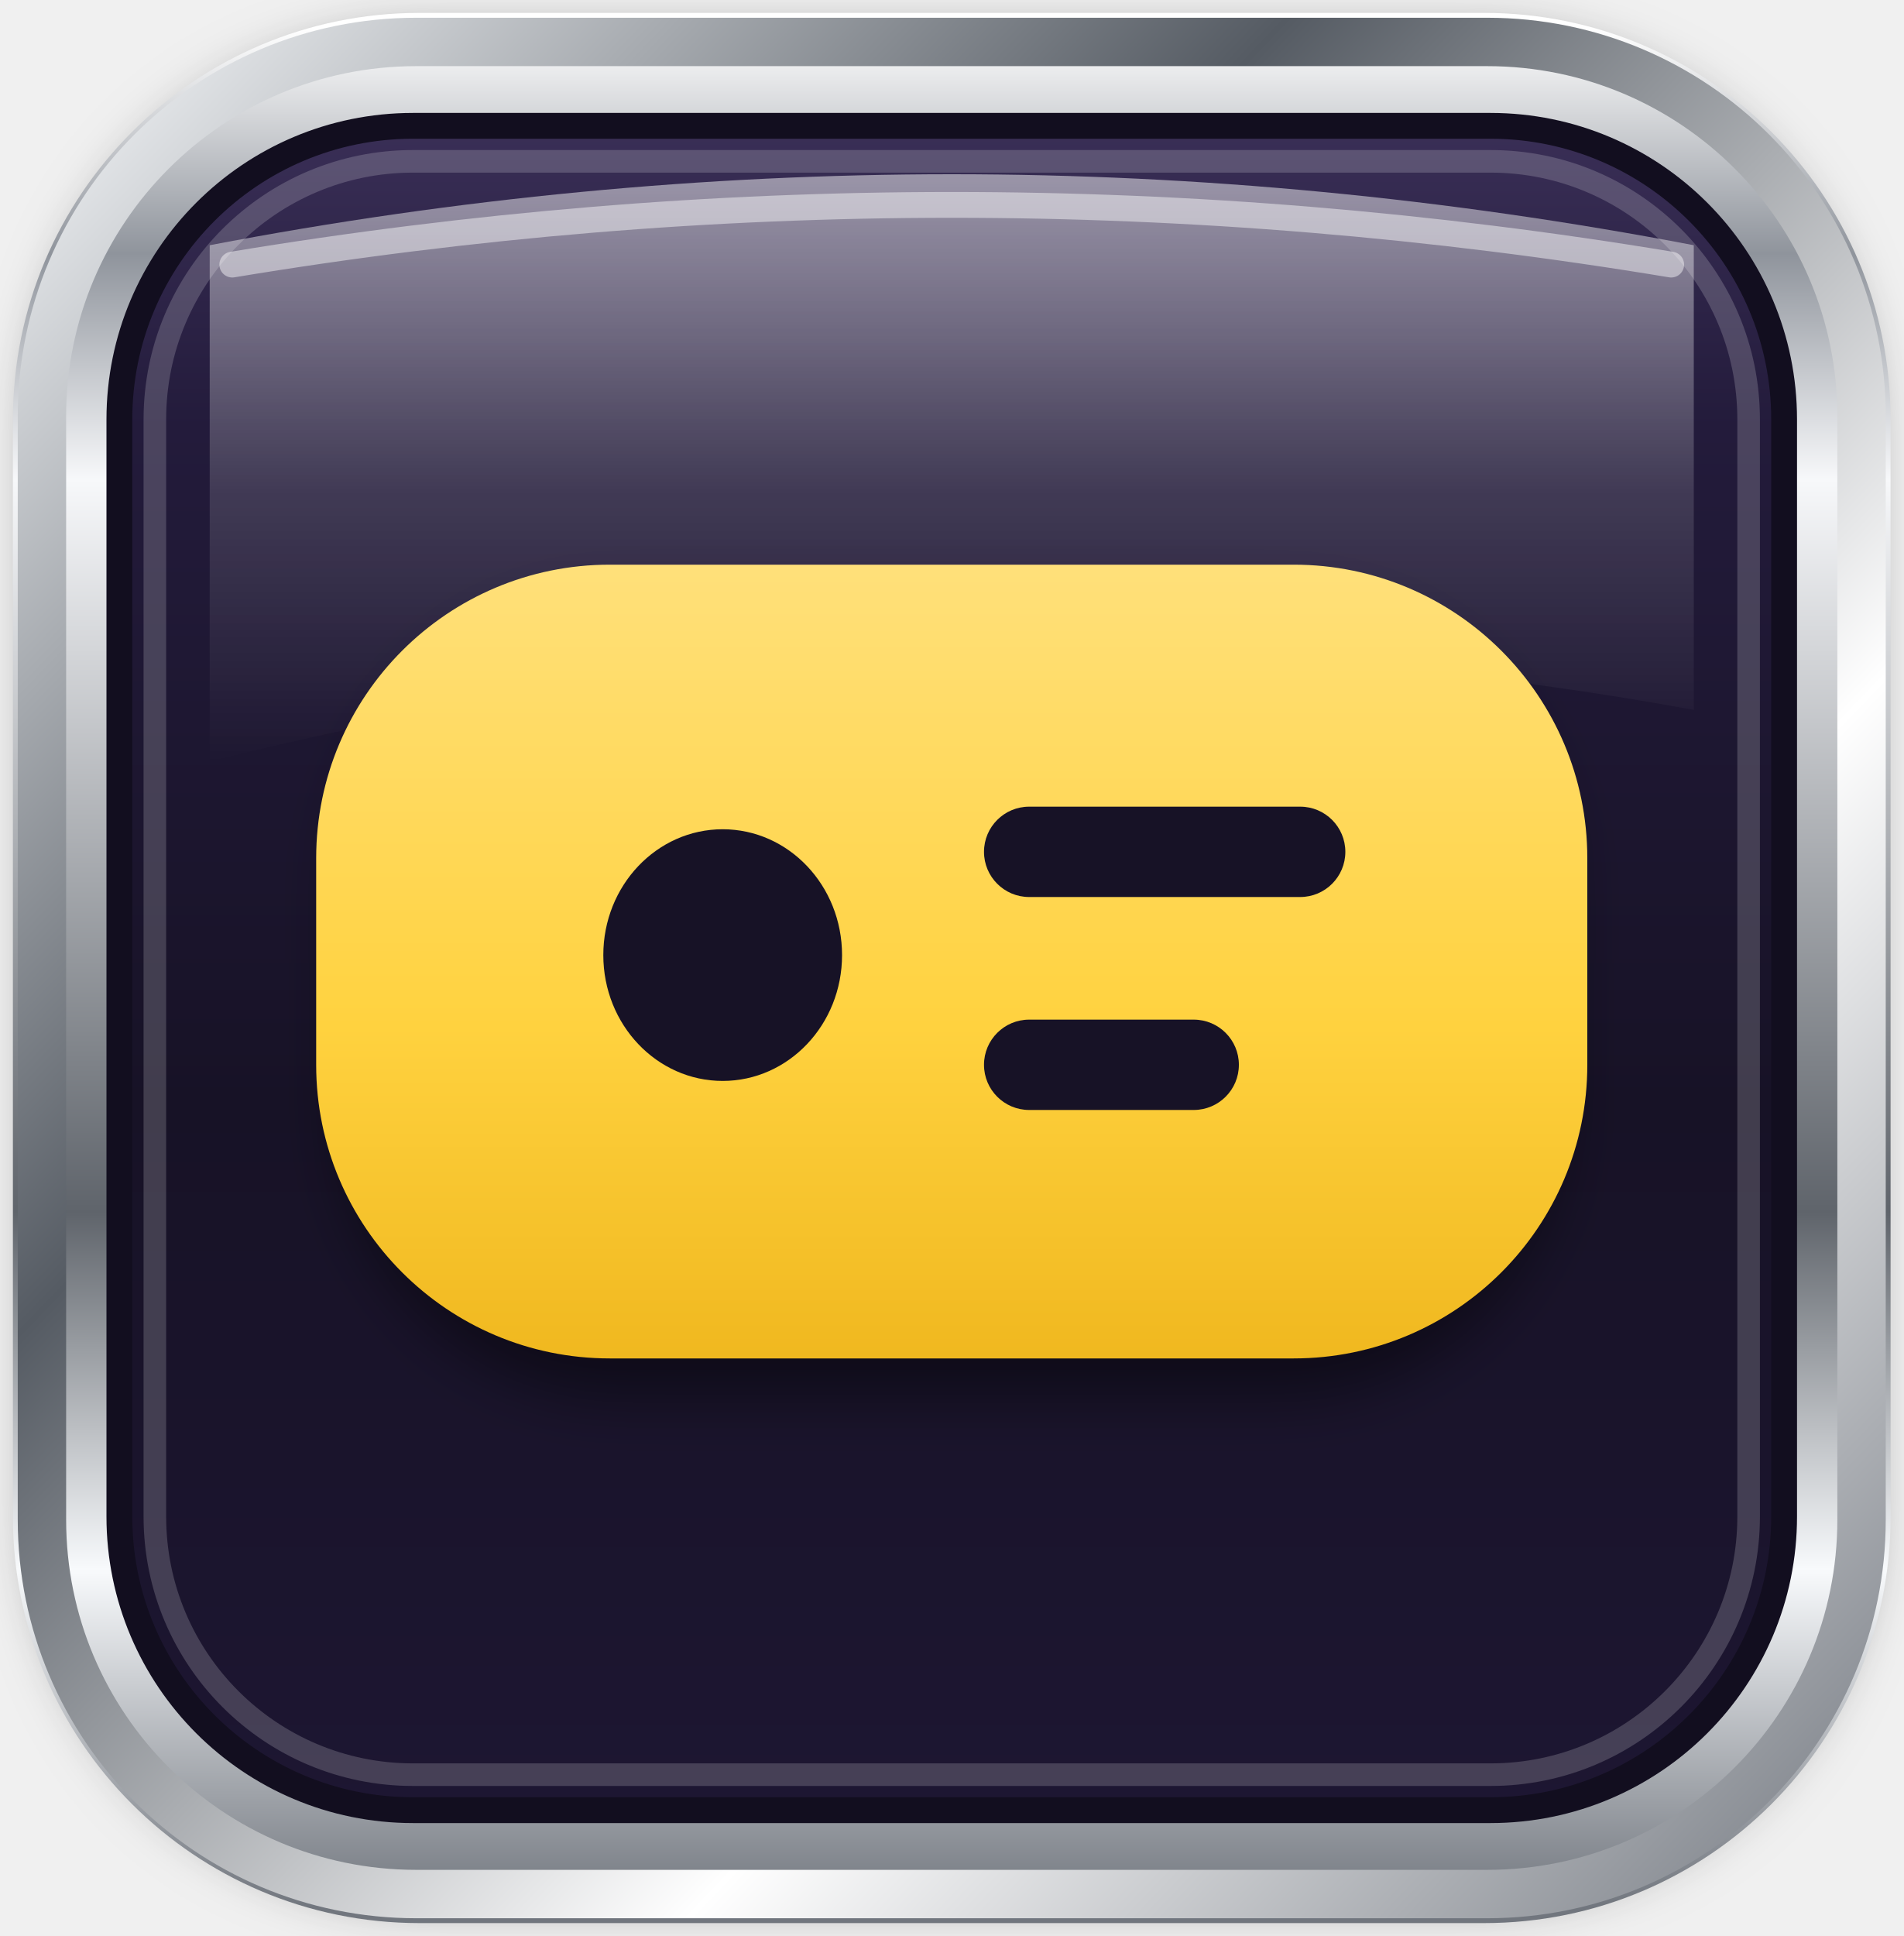
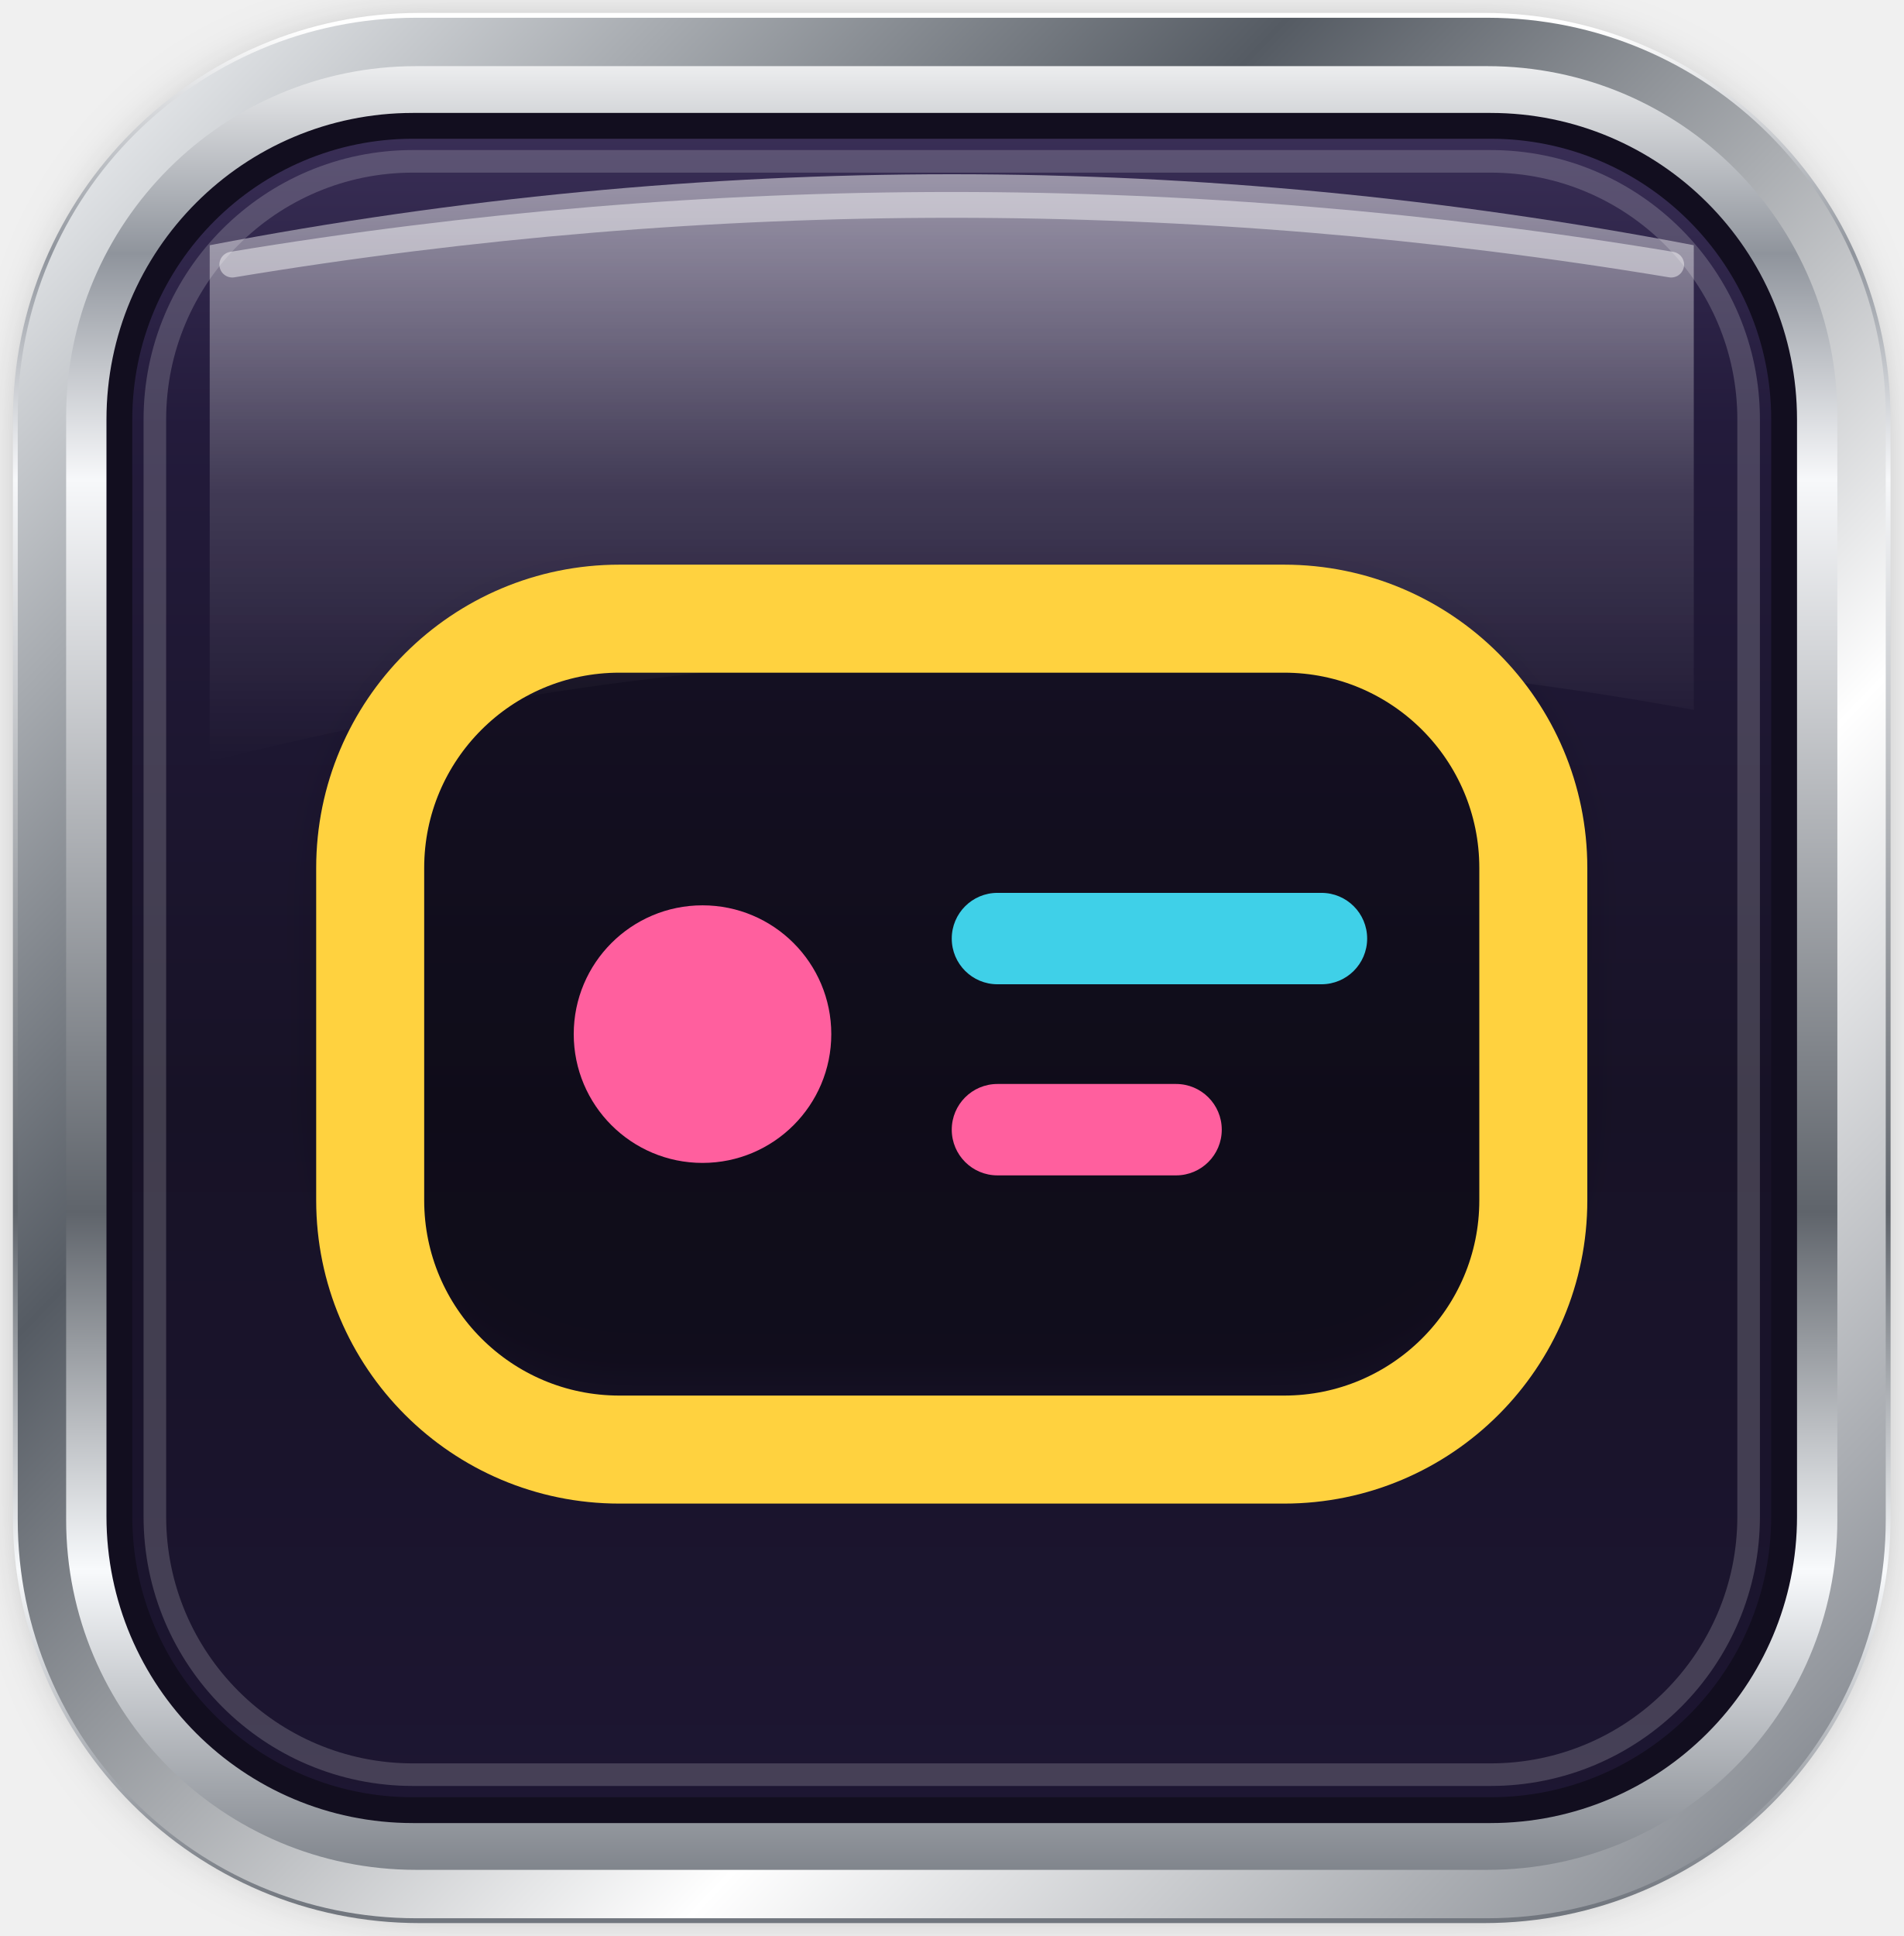
<svg xmlns="http://www.w3.org/2000/svg" width="590" height="600" viewBox="0 0 590 600">
  <defs>
    <linearGradient id="outer-chrome" x1="0" y1="0" x2="0" y2="1">
      <stop offset="0" stop-color="#ffffff" />
      <stop offset="0.12" stop-color="#8f949c" />
      <stop offset="0.24" stop-color="#f7f8fa" />
      <stop offset="0.63" stop-color="#5f646b" />
      <stop offset="0.82" stop-color="#f8fafc" />
      <stop offset="1" stop-color="#71767e" />
    </linearGradient>
    <linearGradient id="outer-rim" x1="0" y1="0" x2="1" y2="1">
      <stop offset="0" stop-color="#f8fafc" />
      <stop offset="0.34" stop-color="#555b63" />
      <stop offset="0.68" stop-color="#ffffff" />
      <stop offset="1" stop-color="#767b83" />
    </linearGradient>
    <linearGradient id="enamel" x1="0" y1="0" x2="0" y2="1">
      <stop offset="0" stop-color="#3a2f57" />
      <stop offset="0.18" stop-color="#231b3b" />
      <stop offset="0.58" stop-color="#171226" />
      <stop offset="1" stop-color="#1d1632" />
    </linearGradient>
    <linearGradient id="glass" x1="0" y1="0" x2="0" y2="1">
      <stop offset="0" stop-color="#ffffff" stop-opacity="0.5" />
      <stop offset="0.54" stop-color="#ffffff" stop-opacity="0.14" />
      <stop offset="1" stop-color="#ffffff" stop-opacity="0" />
    </linearGradient>
-     <linearGradient id="mark-face" x1="0" y1="0" x2="0" y2="1">
-       <stop offset="0" stop-color="#ffe07a" />
-       <stop offset="0.58" stop-color="#ffd23f" />
-       <stop offset="1" stop-color="#f0b81f" />
-     </linearGradient>
    <filter id="soft-shadow" x="-20%" y="-20%" width="140%" height="150%">
      <feGaussianBlur stdDeviation="9" />
    </filter>
  </defs>
  <rect x="13" y="13" width="564" height="574" rx="119" fill="#000000" opacity="0.55" filter="url(#soft-shadow)" />
  <rect x="4" y="4" width="582" height="592" rx="126" fill="url(#outer-chrome)" />
  <rect x="13" y="13" width="564" height="574" rx="116" fill="none" stroke="url(#outer-rim)" stroke-width="15" />
  <rect x="37" y="39" width="516" height="522" rx="91" fill="url(#enamel)" stroke="#120e1f" stroke-width="8" />
  <rect x="48" y="50" width="494" height="500" rx="80" fill="none" stroke="#ffffff" stroke-opacity="0.18" stroke-width="7" />
  <path d="M65 76 Q295 32 525 76 L525 220 Q295 178 65 236 Z" fill="url(#glass)" />
  <path d="M72 82 Q295 45 518 82" fill="none" stroke="#ffffff" stroke-opacity="0.45" stroke-width="8" stroke-linecap="round" />
-   <rect x="105" y="187" width="380" height="246" rx="88" fill="#000000" opacity="0.42" filter="url(#soft-shadow)" />
-   <rect x="98" y="175" width="394" height="246" rx="91" fill="url(#mark-face)" />
-   <ellipse cx="224" cy="296" rx="37" ry="39" fill="#171226" />
-   <rect x="305" y="250" width="112" height="28" rx="14" fill="#171226" />
-   <rect x="305" y="316" width="79" height="28" rx="14" fill="#171226" />
+   <rect x="105" y="187" width="380" height="246" rx="88" fill="#000000" opacity="0.34" filter="url(#soft-shadow)" />
+   <g data-brand-source="site/assets/favicon.svg" transform="translate(88.99 114.48) scale(12.8758)">
+     <rect x="2" y="6" width="28" height="20" rx="6" fill="none" stroke="#ffd23f" stroke-width="2.6" stroke-linejoin="round" />
+     <circle cx="10" cy="16" r="3.1" fill="#ff5f9e" />
+     <rect x="16" y="12.6" width="10" height="2.2" rx="1.1" fill="#3fd0e8" />
+     <rect x="16" y="17.2" width="6.5" height="2.2" rx="1.1" fill="#ff5f9e" />
+   </g>
</svg>
